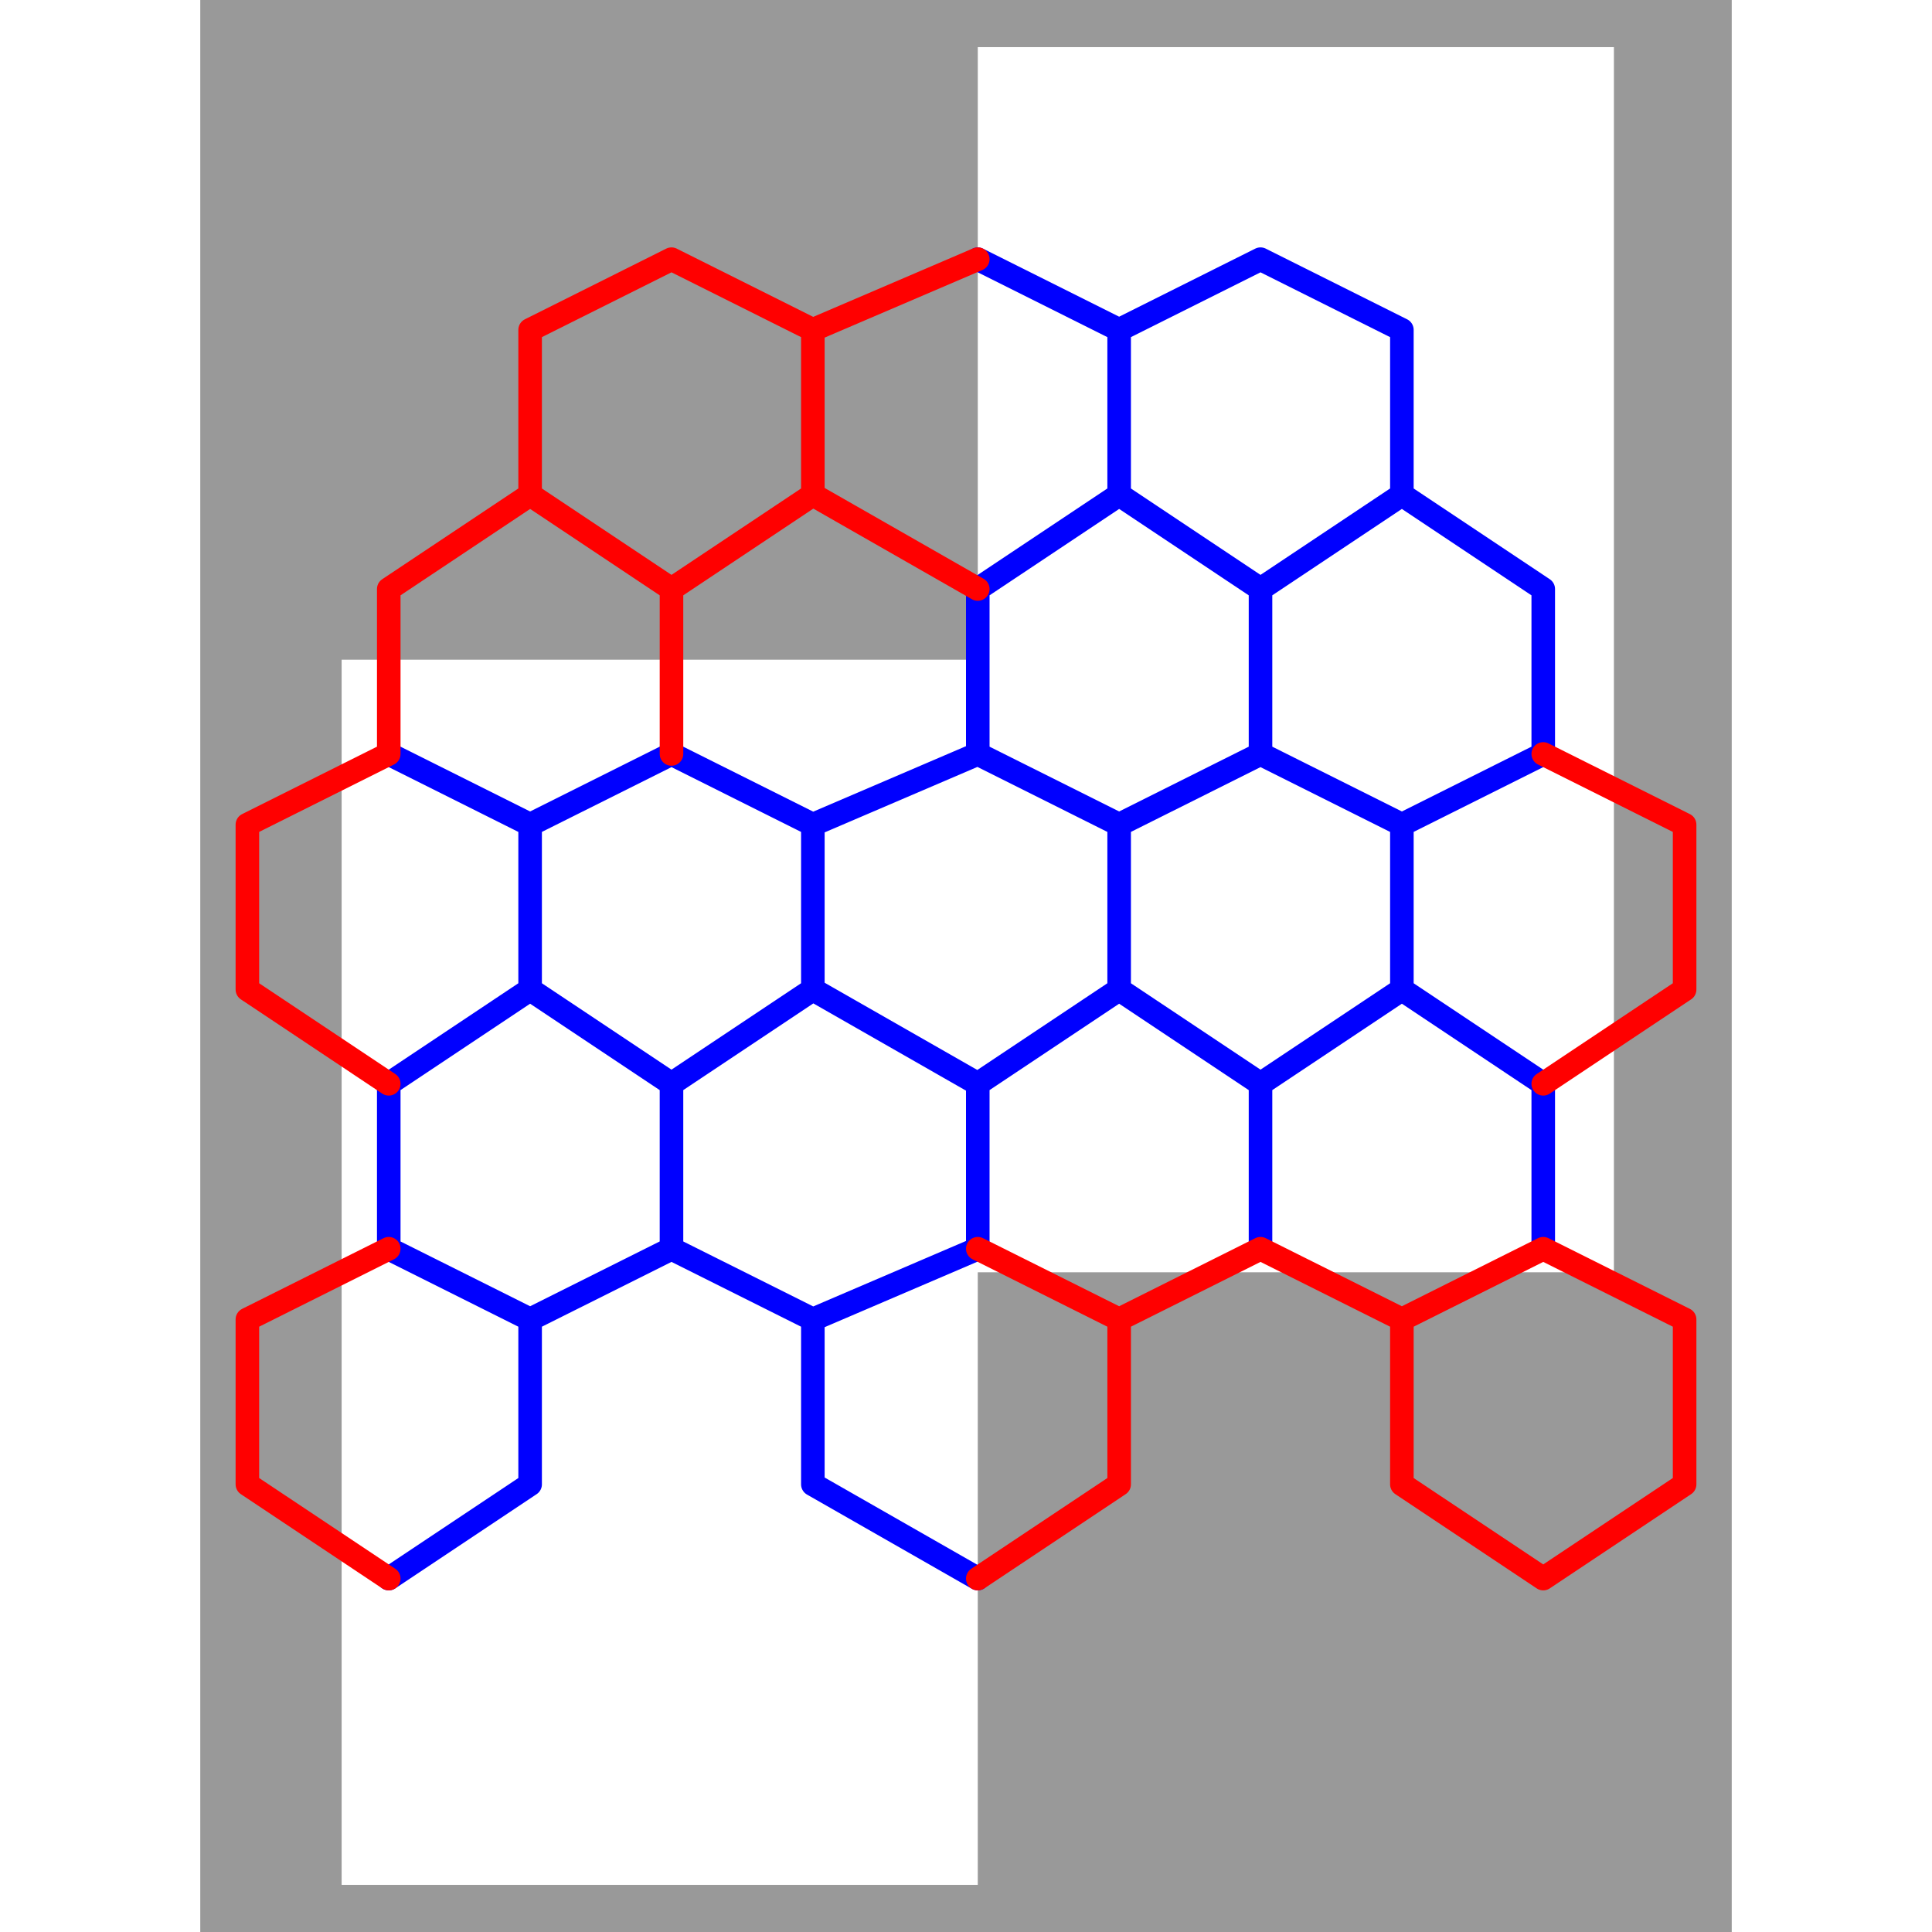
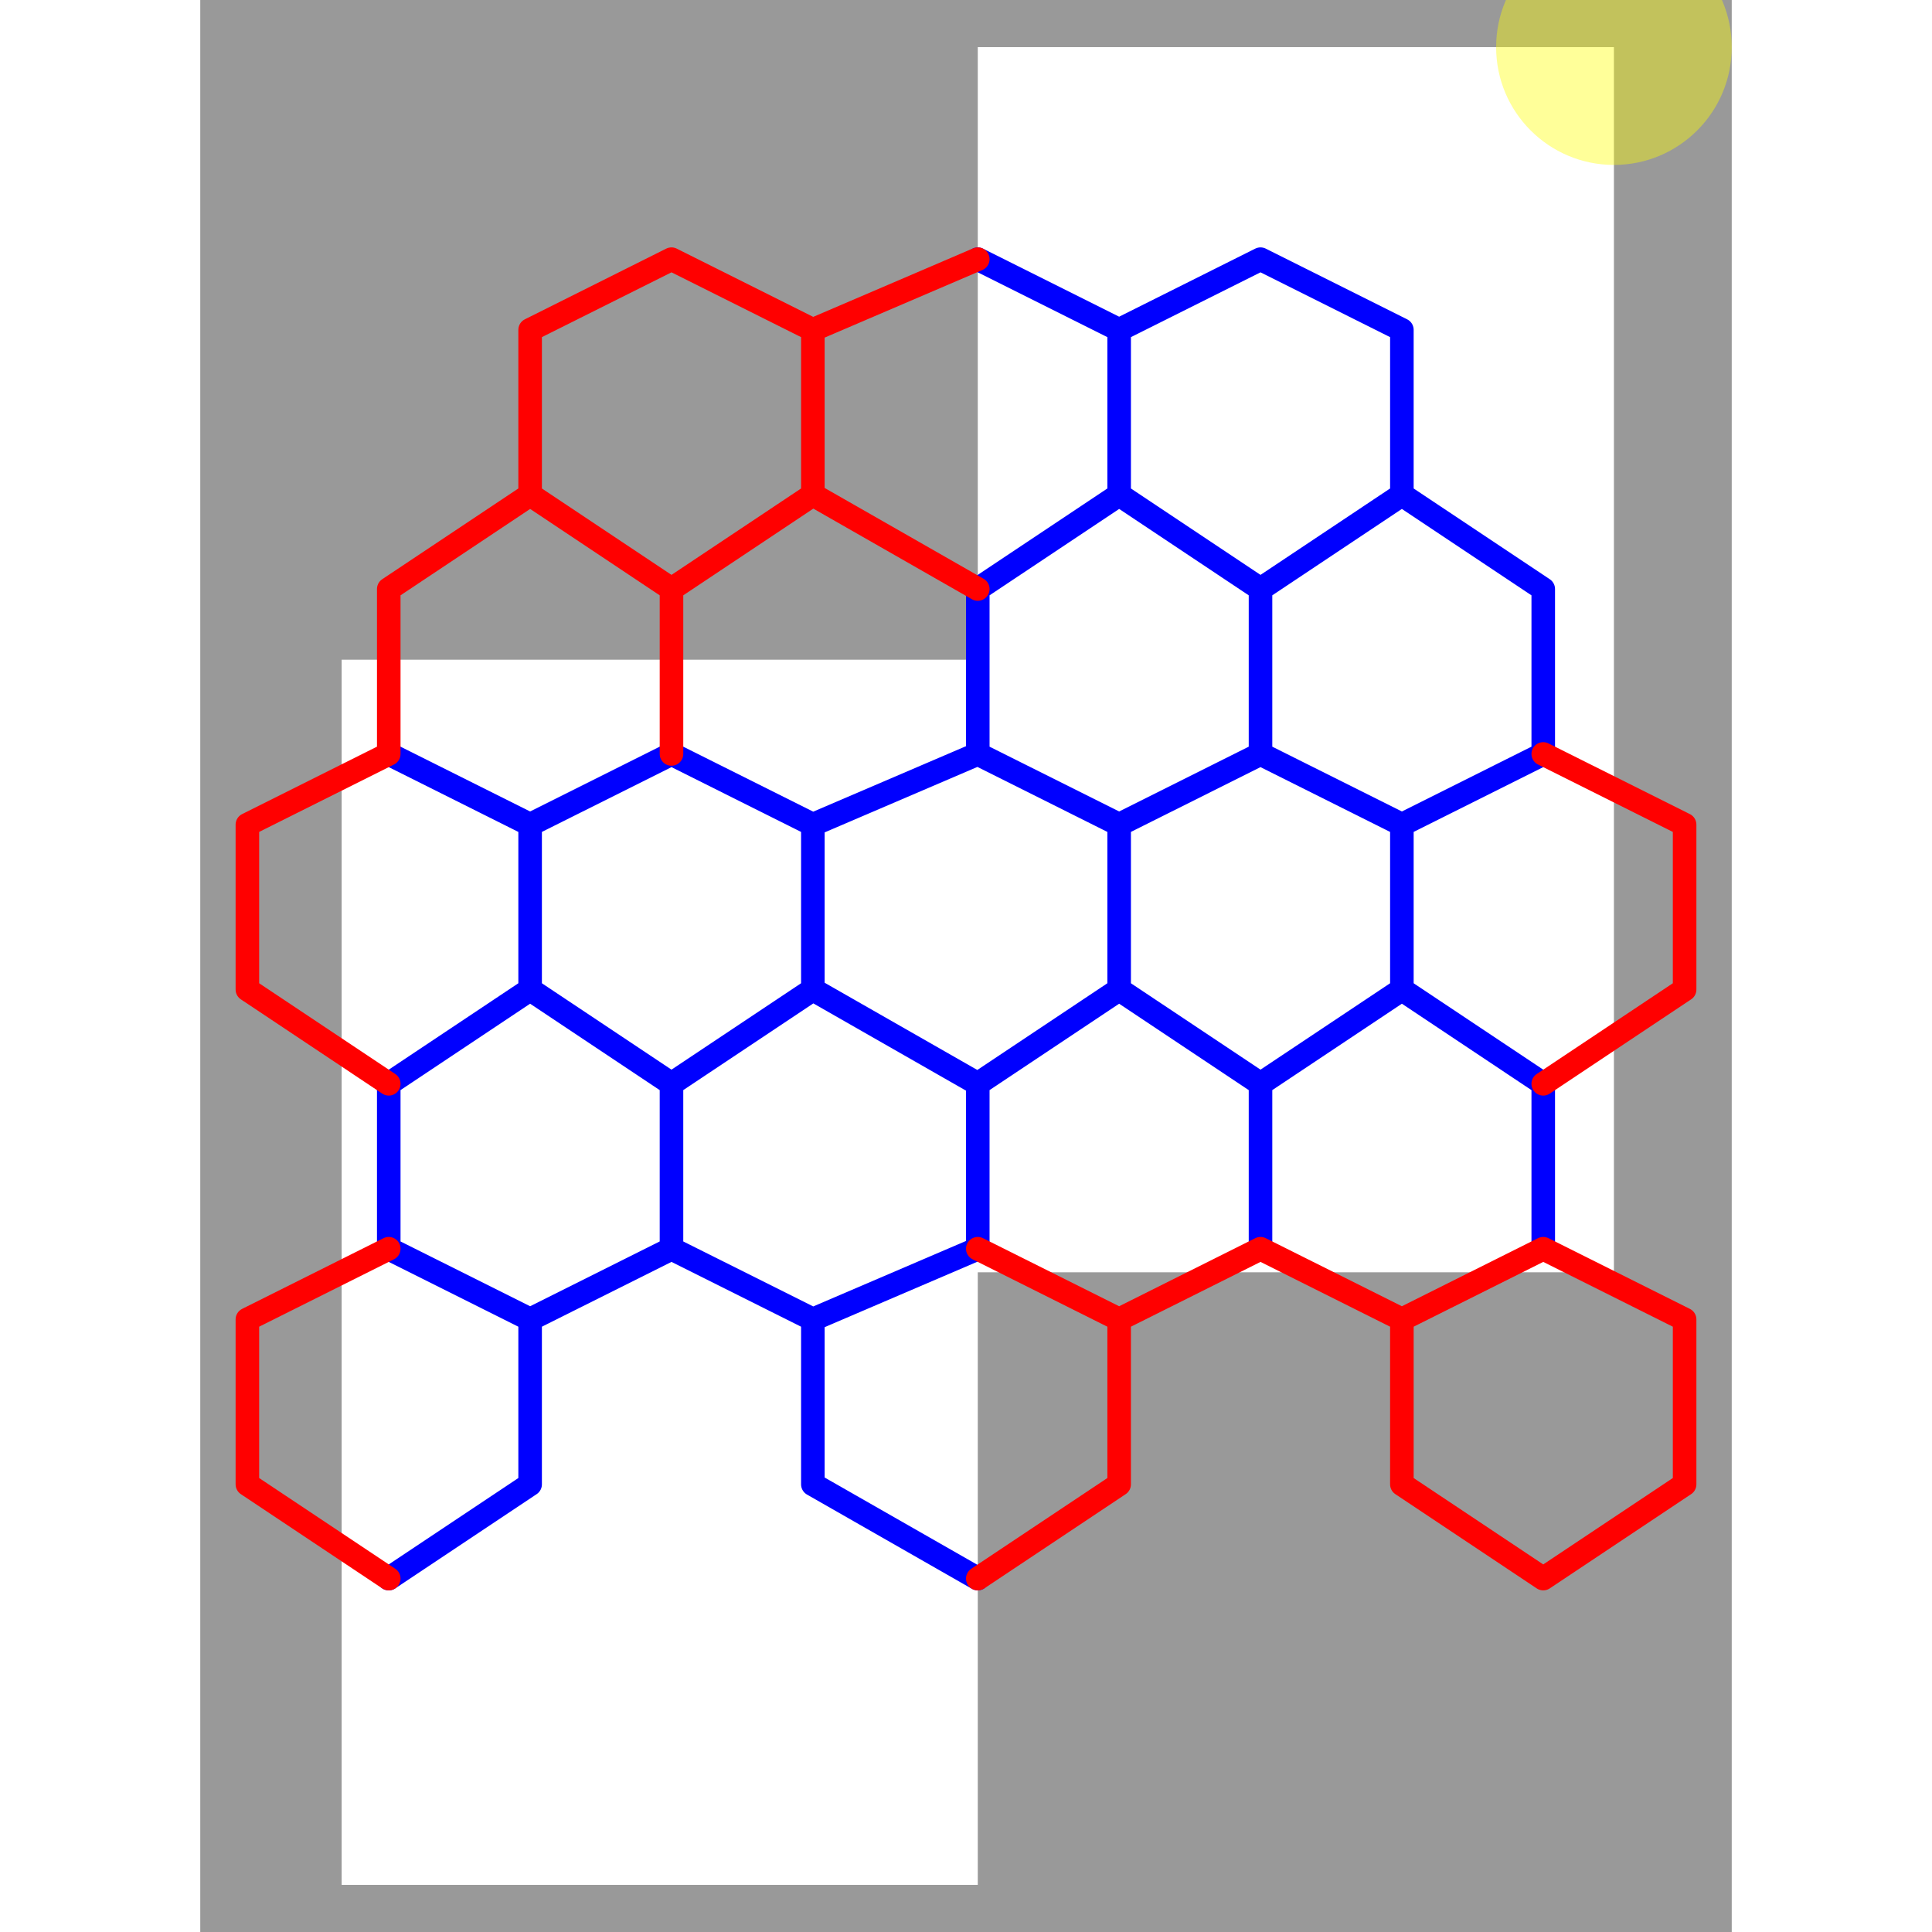
<svg xmlns="http://www.w3.org/2000/svg" height="500" viewBox="5 -1 65 82" width="500">
  <path class="hole" d="M38 1L38 27L11 27L11 79L38 79L38 53L65 53L65 1M5 -1L70 -1L70 81L5 81" style="fill:#00000066;fill-rule:evenodd;stroke:none;" />
+   <circle cx="65" cy="1" r="5" style="fill:#ffff0066;stroke:none;" />
  <path class="ok" d="M13 31L19 34M13 45L13 52M13 45L19 41M13 52L19 55M13 66L19 62M19 34L19 41M19 34L25 31M19 41L25 45M19 55L19 62M19 55L25 52M25 31L31 34M25 45L25 52M25 45L31 41M25 52L31 55M31 34L31 41M31 34L38 31M31 41L38 45M31 55L31 62M31 55L38 52M31 62L38 66M38 10L44 13M38 24L38 31M38 24L44 20M38 31L44 34M38 45L38 52M38 45L44 41M44 13L44 20M44 13L50 10M44 20L50 24M44 34L44 41M44 34L50 31M44 41L50 45M50 10L56 13M50 24L50 31M50 24L56 20M50 31L56 34M50 45L50 52M50 45L56 41M56 13L56 20M56 20L62 24M56 34L56 41M56 34L62 31M56 41L62 45M62 24L62 31M62 45L62 52" style="fill:none;stroke:#0000ff;stroke-linecap:round" />
-   <path class="short" d="" style="fill:none;stroke:#00ff99;stroke-linecap:round" />
-   <path class="long" d="" style="fill:none;stroke:#ff0099;stroke-linecap:round" />
  <path class="out" d="M7 34L7 41M7 34L13 31M7 41L13 45M7 55L7 62M7 55L13 52M7 62L13 66M13 24L13 31M13 24L19 20M19 13L19 20M19 13L25 10M19 20L25 24M25 10L31 13M25 24L25 31M25 24L31 20M31 13L31 20M31 13L38 10M31 20L38 24M38 52L44 55M38 66L44 62M44 55L44 62M44 55L50 52M50 52L56 55M56 55L56 62M56 55L62 52M56 62L62 66M62 31L68 34M62 45L68 41M62 52L68 55M62 66L68 62M68 34L68 41M68 55L68 62" style="fill:none;stroke:#ff0000;stroke-linecap:round" />
</svg>
